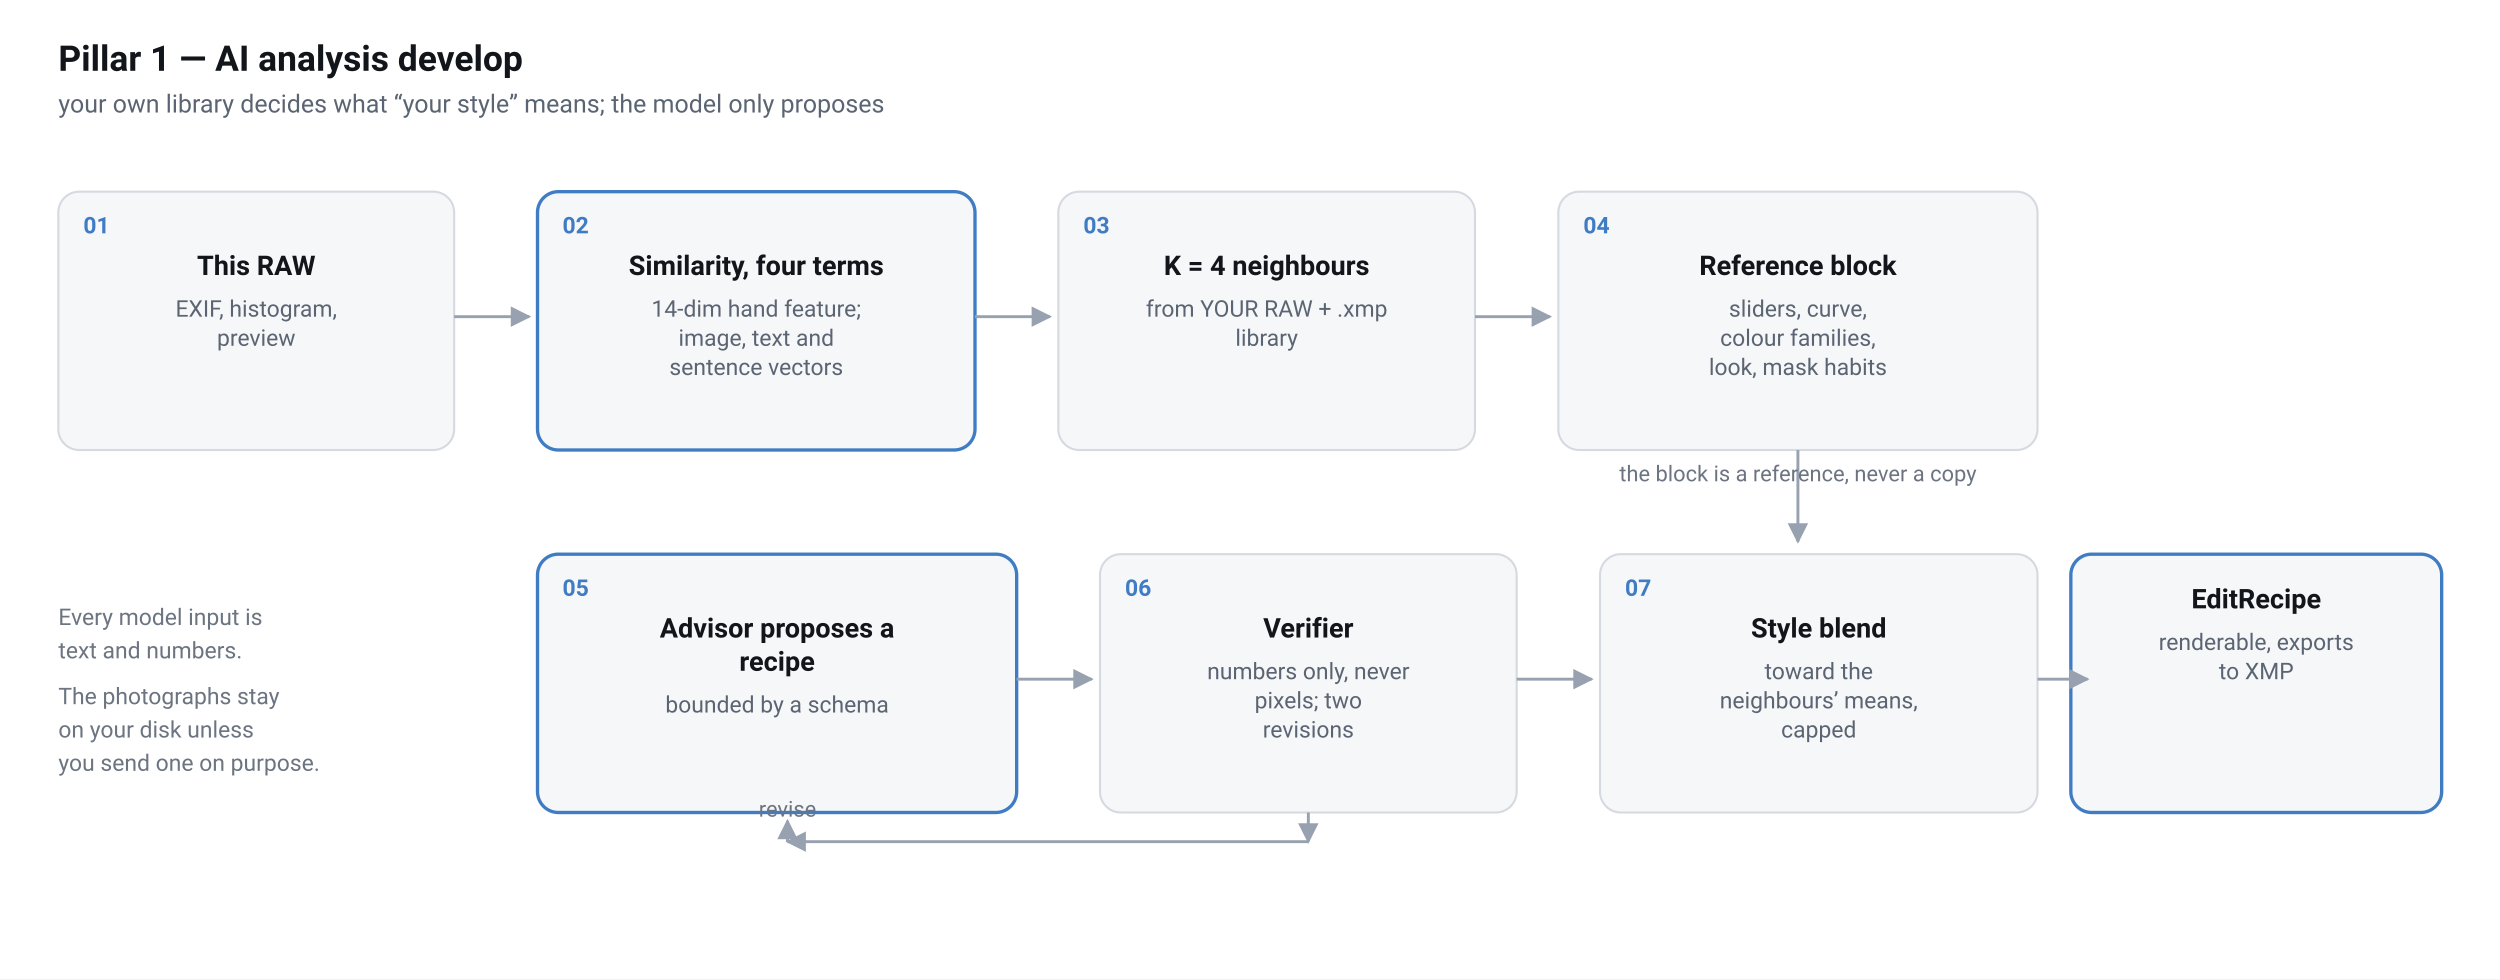
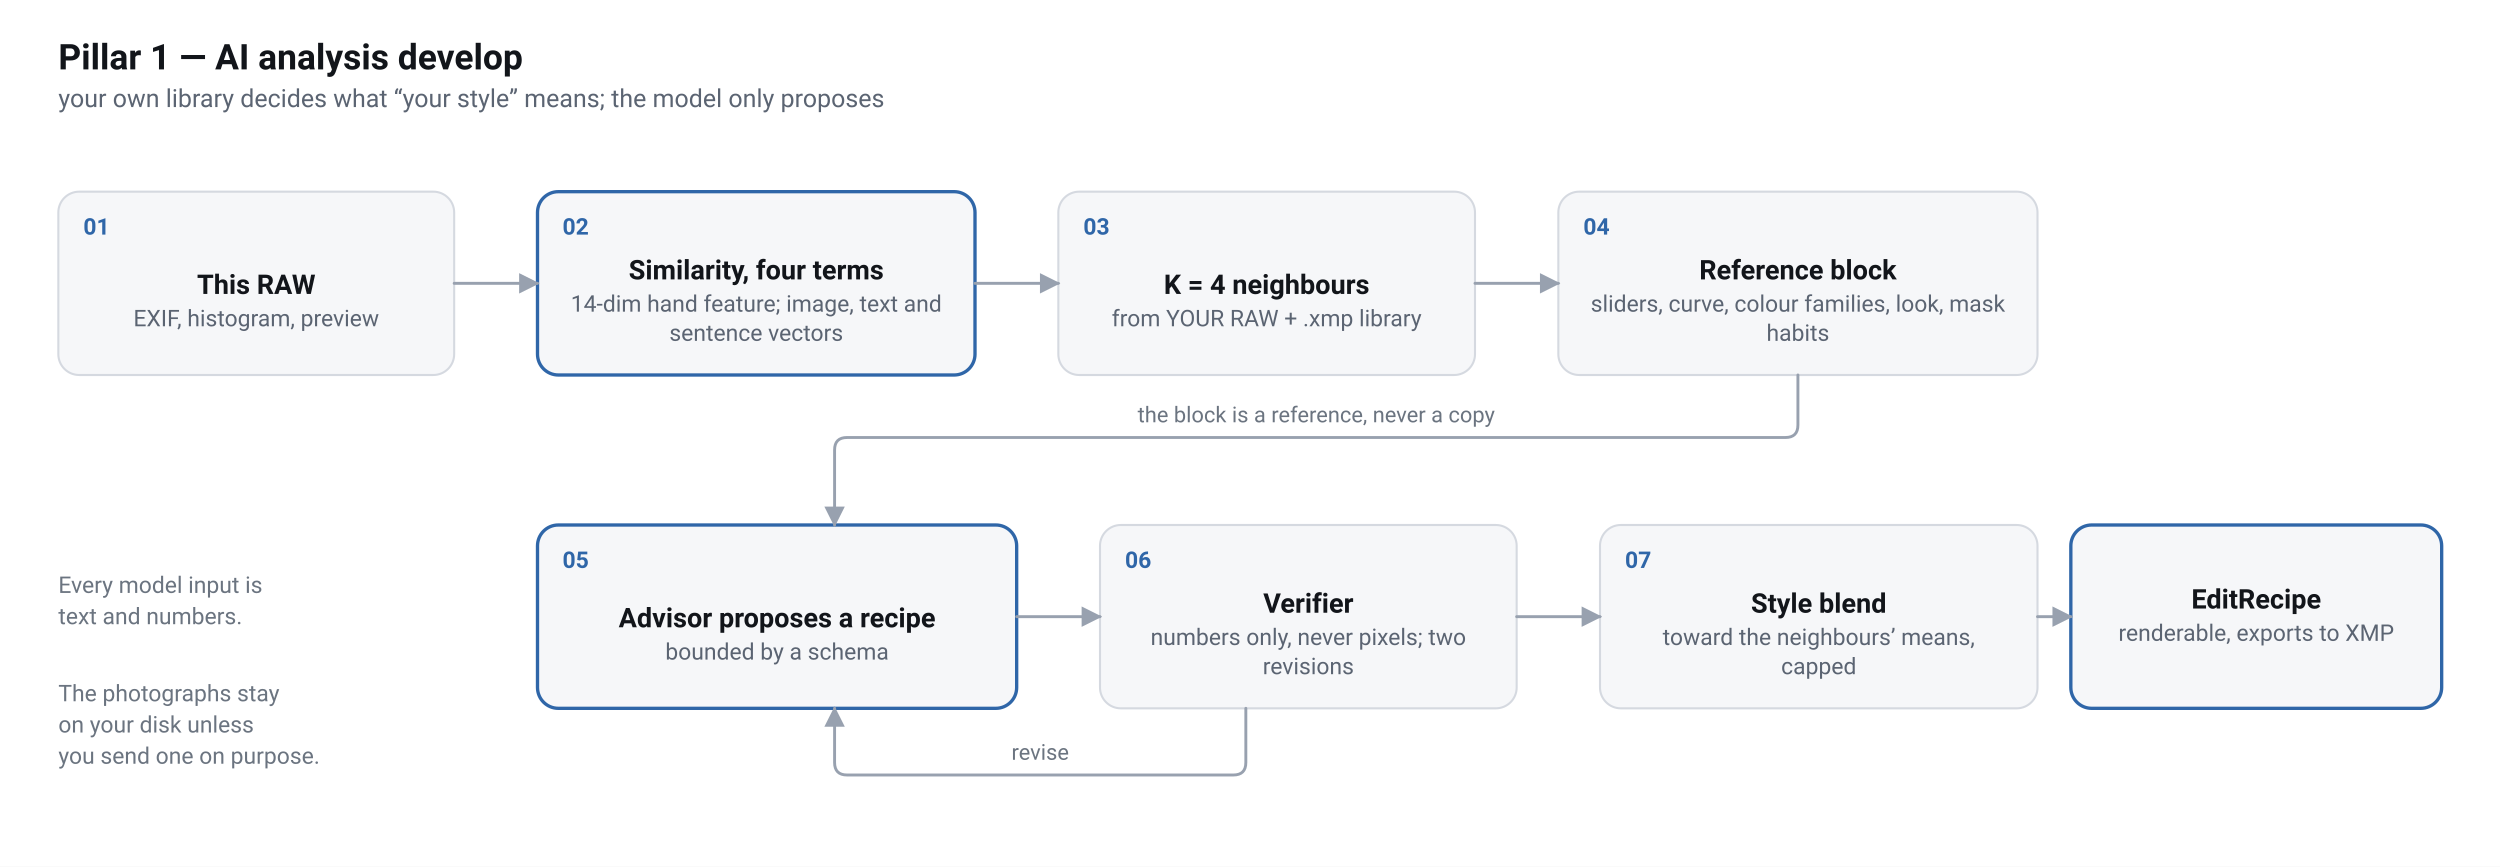
- <svg xmlns="http://www.w3.org/2000/svg" viewBox="0 0 1200 470" width="1200" height="470" role="img" aria-label="Pillar 1: this RAW, a four-term similarity, four neighbours from your own library, a reference block, then propose, verify and blend into a recipe">
+ <svg xmlns="http://www.w3.org/2000/svg" viewBox="0 0 1200 416" width="1200" height="416" role="img" aria-labelledby="dg-title-pillar-analysis" preserveAspectRatio="xMidYMid meet">
  <defs>
-     <marker id="a" viewBox="0 0 10 10" refX="9" refY="5" markerWidth="7" markerHeight="7" orient="auto-start-reverse">
+     <marker id="dg-pillar-analysis-arrow" viewBox="0 0 10 10" refX="9" refY="5" markerWidth="7" markerHeight="7" orient="auto-start-reverse">
      <path d="M 0 0 L 10 5 L 0 10 z" fill="#98a1af" />
    </marker>
  </defs>
-   <rect width="1200" height="470" fill="#ffffff" />
-   <text x="28" y="34" font-family="-apple-system, BlinkMacSystemFont, 'Segoe UI', Roboto, 'Helvetica Neue', Arial, sans-serif" font-size="17" font-weight="700" fill="#12151a">Pillar 1 — AI analysis develop</text>
-   <text x="28" y="54" font-family="-apple-system, BlinkMacSystemFont, 'Segoe UI', Roboto, 'Helvetica Neue', Arial, sans-serif" font-size="12" fill="#5b6472">your own library decides what “your style” means; the model only proposes</text>
-   <rect x="28" y="92" width="190" height="124" rx="10" fill="#f6f7f9" stroke="#d5d9e0" stroke-width="1.0" />
-   <text x="40" y="112" font-family="-apple-system, BlinkMacSystemFont, 'Segoe UI', Roboto, 'Helvetica Neue', Arial, sans-serif" font-size="11" font-weight="700" fill="#3f7cc4">01</text>
-   <text x="123.0" y="132" text-anchor="middle" font-family="-apple-system, BlinkMacSystemFont, 'Segoe UI', Roboto, 'Helvetica Neue', Arial, sans-serif" font-size="13" font-weight="600" fill="#12151a">This RAW</text>
-   <text x="123.0" y="152" text-anchor="middle" font-family="-apple-system, BlinkMacSystemFont, 'Segoe UI', Roboto, 'Helvetica Neue', Arial, sans-serif" font-size="11" fill="#5b6472">EXIF, histogram,</text>
-   <text x="123.0" y="166" text-anchor="middle" font-family="-apple-system, BlinkMacSystemFont, 'Segoe UI', Roboto, 'Helvetica Neue', Arial, sans-serif" font-size="11" fill="#5b6472">preview</text>
-   <rect x="258" y="92" width="210" height="124" rx="10" fill="#f6f7f9" stroke="#3f7cc4" stroke-width="1.6" />
-   <text x="270" y="112" font-family="-apple-system, BlinkMacSystemFont, 'Segoe UI', Roboto, 'Helvetica Neue', Arial, sans-serif" font-size="11" font-weight="700" fill="#3f7cc4">02</text>
-   <text x="363.0" y="132" text-anchor="middle" font-family="-apple-system, BlinkMacSystemFont, 'Segoe UI', Roboto, 'Helvetica Neue', Arial, sans-serif" font-size="13" font-weight="600" fill="#12151a">Similarity, four terms</text>
-   <text x="363.0" y="152" text-anchor="middle" font-family="-apple-system, BlinkMacSystemFont, 'Segoe UI', Roboto, 'Helvetica Neue', Arial, sans-serif" font-size="11" fill="#5b6472">14-dim hand feature;</text>
-   <text x="363.0" y="166" text-anchor="middle" font-family="-apple-system, BlinkMacSystemFont, 'Segoe UI', Roboto, 'Helvetica Neue', Arial, sans-serif" font-size="11" fill="#5b6472">image, text and</text>
-   <text x="363.0" y="180" text-anchor="middle" font-family="-apple-system, BlinkMacSystemFont, 'Segoe UI', Roboto, 'Helvetica Neue', Arial, sans-serif" font-size="11" fill="#5b6472">sentence vectors</text>
-   <rect x="508" y="92" width="200" height="124" rx="10" fill="#f6f7f9" stroke="#d5d9e0" stroke-width="1.0" />
-   <text x="520" y="112" font-family="-apple-system, BlinkMacSystemFont, 'Segoe UI', Roboto, 'Helvetica Neue', Arial, sans-serif" font-size="11" font-weight="700" fill="#3f7cc4">03</text>
-   <text x="608.0" y="132" text-anchor="middle" font-family="-apple-system, BlinkMacSystemFont, 'Segoe UI', Roboto, 'Helvetica Neue', Arial, sans-serif" font-size="13" font-weight="600" fill="#12151a">K = 4 neighbours</text>
-   <text x="608.0" y="152" text-anchor="middle" font-family="-apple-system, BlinkMacSystemFont, 'Segoe UI', Roboto, 'Helvetica Neue', Arial, sans-serif" font-size="11" fill="#5b6472">from YOUR RAW + .xmp</text>
-   <text x="608.0" y="166" text-anchor="middle" font-family="-apple-system, BlinkMacSystemFont, 'Segoe UI', Roboto, 'Helvetica Neue', Arial, sans-serif" font-size="11" fill="#5b6472">library</text>
-   <rect x="748" y="92" width="230" height="124" rx="10" fill="#f6f7f9" stroke="#d5d9e0" stroke-width="1.0" />
-   <text x="760" y="112" font-family="-apple-system, BlinkMacSystemFont, 'Segoe UI', Roboto, 'Helvetica Neue', Arial, sans-serif" font-size="11" font-weight="700" fill="#3f7cc4">04</text>
-   <text x="863.0" y="132" text-anchor="middle" font-family="-apple-system, BlinkMacSystemFont, 'Segoe UI', Roboto, 'Helvetica Neue', Arial, sans-serif" font-size="13" font-weight="600" fill="#12151a">Reference block</text>
-   <text x="863.0" y="152" text-anchor="middle" font-family="-apple-system, BlinkMacSystemFont, 'Segoe UI', Roboto, 'Helvetica Neue', Arial, sans-serif" font-size="11" fill="#5b6472">sliders, curve,</text>
-   <text x="863.0" y="166" text-anchor="middle" font-family="-apple-system, BlinkMacSystemFont, 'Segoe UI', Roboto, 'Helvetica Neue', Arial, sans-serif" font-size="11" fill="#5b6472">colour families,</text>
-   <text x="863.0" y="180" text-anchor="middle" font-family="-apple-system, BlinkMacSystemFont, 'Segoe UI', Roboto, 'Helvetica Neue', Arial, sans-serif" font-size="11" fill="#5b6472">look, mask habits</text>
-   <line x1="218" y1="152" x2="254" y2="152" stroke="#98a1af" stroke-width="1.4" marker-end="url(#a)" />
-   <line x1="468" y1="152" x2="504" y2="152" stroke="#98a1af" stroke-width="1.4" marker-end="url(#a)" />
-   <line x1="708" y1="152" x2="744" y2="152" stroke="#98a1af" stroke-width="1.4" marker-end="url(#a)" />
-   <rect x="258" y="266" width="230" height="124" rx="10" fill="#f6f7f9" stroke="#3f7cc4" stroke-width="1.6" />
-   <text x="270" y="286" font-family="-apple-system, BlinkMacSystemFont, 'Segoe UI', Roboto, 'Helvetica Neue', Arial, sans-serif" font-size="11" font-weight="700" fill="#3f7cc4">05</text>
-   <text x="373.0" y="306" text-anchor="middle" font-family="-apple-system, BlinkMacSystemFont, 'Segoe UI', Roboto, 'Helvetica Neue', Arial, sans-serif" font-size="13" font-weight="600" fill="#12151a">Advisor proposes a</text>
-   <text x="373.0" y="322" text-anchor="middle" font-family="-apple-system, BlinkMacSystemFont, 'Segoe UI', Roboto, 'Helvetica Neue', Arial, sans-serif" font-size="13" font-weight="600" fill="#12151a">recipe</text>
-   <text x="373.0" y="342" text-anchor="middle" font-family="-apple-system, BlinkMacSystemFont, 'Segoe UI', Roboto, 'Helvetica Neue', Arial, sans-serif" font-size="11" fill="#5b6472">bounded by a schema</text>
-   <rect x="528" y="266" width="200" height="124" rx="10" fill="#f6f7f9" stroke="#d5d9e0" stroke-width="1.0" />
-   <text x="540" y="286" font-family="-apple-system, BlinkMacSystemFont, 'Segoe UI', Roboto, 'Helvetica Neue', Arial, sans-serif" font-size="11" font-weight="700" fill="#3f7cc4">06</text>
-   <text x="628.0" y="306" text-anchor="middle" font-family="-apple-system, BlinkMacSystemFont, 'Segoe UI', Roboto, 'Helvetica Neue', Arial, sans-serif" font-size="13" font-weight="600" fill="#12151a">Verifier</text>
-   <text x="628.0" y="326" text-anchor="middle" font-family="-apple-system, BlinkMacSystemFont, 'Segoe UI', Roboto, 'Helvetica Neue', Arial, sans-serif" font-size="11" fill="#5b6472">numbers only, never</text>
-   <text x="628.0" y="340" text-anchor="middle" font-family="-apple-system, BlinkMacSystemFont, 'Segoe UI', Roboto, 'Helvetica Neue', Arial, sans-serif" font-size="11" fill="#5b6472">pixels; two</text>
-   <text x="628.0" y="354" text-anchor="middle" font-family="-apple-system, BlinkMacSystemFont, 'Segoe UI', Roboto, 'Helvetica Neue', Arial, sans-serif" font-size="11" fill="#5b6472">revisions</text>
-   <rect x="768" y="266" width="210" height="124" rx="10" fill="#f6f7f9" stroke="#d5d9e0" stroke-width="1.0" />
-   <text x="780" y="286" font-family="-apple-system, BlinkMacSystemFont, 'Segoe UI', Roboto, 'Helvetica Neue', Arial, sans-serif" font-size="11" font-weight="700" fill="#3f7cc4">07</text>
-   <text x="873.0" y="306" text-anchor="middle" font-family="-apple-system, BlinkMacSystemFont, 'Segoe UI', Roboto, 'Helvetica Neue', Arial, sans-serif" font-size="13" font-weight="600" fill="#12151a">Style blend</text>
-   <text x="873.0" y="326" text-anchor="middle" font-family="-apple-system, BlinkMacSystemFont, 'Segoe UI', Roboto, 'Helvetica Neue', Arial, sans-serif" font-size="11" fill="#5b6472">toward the</text>
-   <text x="873.0" y="340" text-anchor="middle" font-family="-apple-system, BlinkMacSystemFont, 'Segoe UI', Roboto, 'Helvetica Neue', Arial, sans-serif" font-size="11" fill="#5b6472">neighbours’ means,</text>
-   <text x="873.0" y="354" text-anchor="middle" font-family="-apple-system, BlinkMacSystemFont, 'Segoe UI', Roboto, 'Helvetica Neue', Arial, sans-serif" font-size="11" fill="#5b6472">capped</text>
-   <rect x="994" y="266" width="178" height="124" rx="10" fill="#f6f7f9" stroke="#3f7cc4" stroke-width="1.6" />
-   <text x="1083.0" y="292" text-anchor="middle" font-family="-apple-system, BlinkMacSystemFont, 'Segoe UI', Roboto, 'Helvetica Neue', Arial, sans-serif" font-size="13" font-weight="600" fill="#12151a">EditRecipe</text>
-   <text x="1083.0" y="312" text-anchor="middle" font-family="-apple-system, BlinkMacSystemFont, 'Segoe UI', Roboto, 'Helvetica Neue', Arial, sans-serif" font-size="11" fill="#5b6472">renderable, exports</text>
-   <text x="1083.0" y="326" text-anchor="middle" font-family="-apple-system, BlinkMacSystemFont, 'Segoe UI', Roboto, 'Helvetica Neue', Arial, sans-serif" font-size="11" fill="#5b6472">to XMP</text>
-   <line x1="863" y1="216" x2="863" y2="260" stroke="#98a1af" stroke-width="1.4" marker-end="url(#a)" />
-   <text x="863.0" y="231.0" text-anchor="middle" font-family="-apple-system, BlinkMacSystemFont, 'Segoe UI', Roboto, 'Helvetica Neue', Arial, sans-serif" font-size="10.5" fill="#6b7480">the block is a reference, never a copy</text>
-   <line x1="488" y1="326" x2="524" y2="326" stroke="#98a1af" stroke-width="1.4" marker-end="url(#a)" />
-   <line x1="728" y1="326" x2="764" y2="326" stroke="#98a1af" stroke-width="1.4" marker-end="url(#a)" />
-   <line x1="978" y1="326" x2="1002" y2="326" stroke="#98a1af" stroke-width="1.4" marker-end="url(#a)" />
-   <line x1="628" y1="390" x2="628" y2="404" stroke="#98a1af" stroke-width="1.4" marker-end="url(#a)" />
-   <line x1="628" y1="404" x2="378" y2="404" stroke="#98a1af" stroke-width="1.4" marker-end="url(#a)" />
-   <line x1="378" y1="404" x2="378" y2="394" stroke="#98a1af" stroke-width="1.4" marker-end="url(#a)" />
-   <text x="378.0" y="392.0" text-anchor="middle" font-family="-apple-system, BlinkMacSystemFont, 'Segoe UI', Roboto, 'Helvetica Neue', Arial, sans-serif" font-size="10.5" fill="#6b7480">revise</text>
-   <text x="28" y="300" text-anchor="start" font-family="-apple-system, BlinkMacSystemFont, 'Segoe UI', Roboto, 'Helvetica Neue', Arial, sans-serif" font-size="11" fill="#6b7480">Every model input is</text>
-   <text x="28" y="316" text-anchor="start" font-family="-apple-system, BlinkMacSystemFont, 'Segoe UI', Roboto, 'Helvetica Neue', Arial, sans-serif" font-size="11" fill="#6b7480">text and numbers.</text>
-   <text x="28" y="338" text-anchor="start" font-family="-apple-system, BlinkMacSystemFont, 'Segoe UI', Roboto, 'Helvetica Neue', Arial, sans-serif" font-size="11" fill="#6b7480">The photographs stay</text>
-   <text x="28" y="354" text-anchor="start" font-family="-apple-system, BlinkMacSystemFont, 'Segoe UI', Roboto, 'Helvetica Neue', Arial, sans-serif" font-size="11" fill="#6b7480">on your disk unless</text>
-   <text x="28" y="370" text-anchor="start" font-family="-apple-system, BlinkMacSystemFont, 'Segoe UI', Roboto, 'Helvetica Neue', Arial, sans-serif" font-size="11" fill="#6b7480">you send one on purpose.</text>
+   <rect width="1200" height="416" rx="0" fill="#ffffff" />
+   <text x="28" y="33.3" text-anchor="start" font-family="-apple-system, BlinkMacSystemFont, 'Segoe UI', Roboto, 'Helvetica Neue', Arial, sans-serif" font-size="17" font-weight="700" fill="#12151a">Pillar 1 — AI analysis develop</text>
+   <text x="28" y="51.4" text-anchor="start" font-family="-apple-system, BlinkMacSystemFont, 'Segoe UI', Roboto, 'Helvetica Neue', Arial, sans-serif" font-size="12" font-weight="400" fill="#5b6472">your own library decides what “your style” means; the model only proposes</text>
+   <rect x="28" y="92" width="190" height="88" rx="10" fill="#f6f7f9" stroke="#d5d9e0" stroke-width="1" />
+   <text x="40" y="112.6" text-anchor="start" font-family="-apple-system, BlinkMacSystemFont, 'Segoe UI', Roboto, 'Helvetica Neue', Arial, sans-serif" font-size="11" font-weight="700" fill="#2f66a8">01</text>
+   <text x="123" y="141.1" text-anchor="middle" font-family="-apple-system, BlinkMacSystemFont, 'Segoe UI', Roboto, 'Helvetica Neue', Arial, sans-serif" font-size="13" font-weight="600" fill="#12151a">This RAW</text>
+   <text x="123" y="156.6" text-anchor="middle" font-family="-apple-system, BlinkMacSystemFont, 'Segoe UI', Roboto, 'Helvetica Neue', Arial, sans-serif" font-size="11" font-weight="400" fill="#5b6472">EXIF, histogram, preview</text>
+   <rect x="258" y="92" width="210" height="88" rx="10" fill="#f6f7f9" stroke="#2f66a8" stroke-width="1.6" />
+   <text x="270" y="112.6" text-anchor="start" font-family="-apple-system, BlinkMacSystemFont, 'Segoe UI', Roboto, 'Helvetica Neue', Arial, sans-serif" font-size="11" font-weight="700" fill="#2f66a8">02</text>
+   <text x="363" y="134.1" text-anchor="middle" font-family="-apple-system, BlinkMacSystemFont, 'Segoe UI', Roboto, 'Helvetica Neue', Arial, sans-serif" font-size="13" font-weight="600" fill="#12151a">Similarity, four terms</text>
+   <text x="363" y="149.6" text-anchor="middle" font-family="-apple-system, BlinkMacSystemFont, 'Segoe UI', Roboto, 'Helvetica Neue', Arial, sans-serif" font-size="11" font-weight="400" fill="#5b6472">14-dim hand feature; image, text and</text>
+   <text x="363" y="163.6" text-anchor="middle" font-family="-apple-system, BlinkMacSystemFont, 'Segoe UI', Roboto, 'Helvetica Neue', Arial, sans-serif" font-size="11" font-weight="400" fill="#5b6472">sentence vectors</text>
+   <rect x="508" y="92" width="200" height="88" rx="10" fill="#f6f7f9" stroke="#d5d9e0" stroke-width="1" />
+   <text x="520" y="112.6" text-anchor="start" font-family="-apple-system, BlinkMacSystemFont, 'Segoe UI', Roboto, 'Helvetica Neue', Arial, sans-serif" font-size="11" font-weight="700" fill="#2f66a8">03</text>
+   <text x="608" y="141.1" text-anchor="middle" font-family="-apple-system, BlinkMacSystemFont, 'Segoe UI', Roboto, 'Helvetica Neue', Arial, sans-serif" font-size="13" font-weight="600" fill="#12151a">K = 4 neighbours</text>
+   <text x="608" y="156.6" text-anchor="middle" font-family="-apple-system, BlinkMacSystemFont, 'Segoe UI', Roboto, 'Helvetica Neue', Arial, sans-serif" font-size="11" font-weight="400" fill="#5b6472">from YOUR RAW + .xmp library</text>
+   <rect x="748" y="92" width="230" height="88" rx="10" fill="#f6f7f9" stroke="#d5d9e0" stroke-width="1" />
+   <text x="760" y="112.6" text-anchor="start" font-family="-apple-system, BlinkMacSystemFont, 'Segoe UI', Roboto, 'Helvetica Neue', Arial, sans-serif" font-size="11" font-weight="700" fill="#2f66a8">04</text>
+   <text x="863" y="134.1" text-anchor="middle" font-family="-apple-system, BlinkMacSystemFont, 'Segoe UI', Roboto, 'Helvetica Neue', Arial, sans-serif" font-size="13" font-weight="600" fill="#12151a">Reference block</text>
+   <text x="863" y="149.6" text-anchor="middle" font-family="-apple-system, BlinkMacSystemFont, 'Segoe UI', Roboto, 'Helvetica Neue', Arial, sans-serif" font-size="11" font-weight="400" fill="#5b6472">sliders, curve, colour families, look, mask</text>
+   <text x="863" y="163.6" text-anchor="middle" font-family="-apple-system, BlinkMacSystemFont, 'Segoe UI', Roboto, 'Helvetica Neue', Arial, sans-serif" font-size="11" font-weight="400" fill="#5b6472">habits</text>
+   <rect x="258" y="252" width="230" height="88" rx="10" fill="#f6f7f9" stroke="#2f66a8" stroke-width="1.6" />
+   <text x="270" y="272.6" text-anchor="start" font-family="-apple-system, BlinkMacSystemFont, 'Segoe UI', Roboto, 'Helvetica Neue', Arial, sans-serif" font-size="11" font-weight="700" fill="#2f66a8">05</text>
+   <text x="373" y="301.1" text-anchor="middle" font-family="-apple-system, BlinkMacSystemFont, 'Segoe UI', Roboto, 'Helvetica Neue', Arial, sans-serif" font-size="13" font-weight="600" fill="#12151a">Advisor proposes a recipe</text>
+   <text x="373" y="316.6" text-anchor="middle" font-family="-apple-system, BlinkMacSystemFont, 'Segoe UI', Roboto, 'Helvetica Neue', Arial, sans-serif" font-size="11" font-weight="400" fill="#5b6472">bounded by a schema</text>
+   <rect x="528" y="252" width="200" height="88" rx="10" fill="#f6f7f9" stroke="#d5d9e0" stroke-width="1" />
+   <text x="540" y="272.6" text-anchor="start" font-family="-apple-system, BlinkMacSystemFont, 'Segoe UI', Roboto, 'Helvetica Neue', Arial, sans-serif" font-size="11" font-weight="700" fill="#2f66a8">06</text>
+   <text x="628" y="294.1" text-anchor="middle" font-family="-apple-system, BlinkMacSystemFont, 'Segoe UI', Roboto, 'Helvetica Neue', Arial, sans-serif" font-size="13" font-weight="600" fill="#12151a">Verifier</text>
+   <text x="628" y="309.6" text-anchor="middle" font-family="-apple-system, BlinkMacSystemFont, 'Segoe UI', Roboto, 'Helvetica Neue', Arial, sans-serif" font-size="11" font-weight="400" fill="#5b6472">numbers only, never pixels; two</text>
+   <text x="628" y="323.6" text-anchor="middle" font-family="-apple-system, BlinkMacSystemFont, 'Segoe UI', Roboto, 'Helvetica Neue', Arial, sans-serif" font-size="11" font-weight="400" fill="#5b6472">revisions</text>
+   <rect x="768" y="252" width="210" height="88" rx="10" fill="#f6f7f9" stroke="#d5d9e0" stroke-width="1" />
+   <text x="780" y="272.6" text-anchor="start" font-family="-apple-system, BlinkMacSystemFont, 'Segoe UI', Roboto, 'Helvetica Neue', Arial, sans-serif" font-size="11" font-weight="700" fill="#2f66a8">07</text>
+   <text x="873" y="294.1" text-anchor="middle" font-family="-apple-system, BlinkMacSystemFont, 'Segoe UI', Roboto, 'Helvetica Neue', Arial, sans-serif" font-size="13" font-weight="600" fill="#12151a">Style blend</text>
+   <text x="873" y="309.6" text-anchor="middle" font-family="-apple-system, BlinkMacSystemFont, 'Segoe UI', Roboto, 'Helvetica Neue', Arial, sans-serif" font-size="11" font-weight="400" fill="#5b6472">toward the neighbours’ means,</text>
+   <text x="873" y="323.6" text-anchor="middle" font-family="-apple-system, BlinkMacSystemFont, 'Segoe UI', Roboto, 'Helvetica Neue', Arial, sans-serif" font-size="11" font-weight="400" fill="#5b6472">capped</text>
+   <rect x="994" y="252" width="178" height="88" rx="10" fill="#f6f7f9" stroke="#2f66a8" stroke-width="1.6" />
+   <text x="1083" y="292.1" text-anchor="middle" font-family="-apple-system, BlinkMacSystemFont, 'Segoe UI', Roboto, 'Helvetica Neue', Arial, sans-serif" font-size="13" font-weight="600" fill="#12151a">EditRecipe</text>
+   <text x="1083" y="307.6" text-anchor="middle" font-family="-apple-system, BlinkMacSystemFont, 'Segoe UI', Roboto, 'Helvetica Neue', Arial, sans-serif" font-size="11" font-weight="400" fill="#5b6472">renderable, exports to XMP</text>
+   <path d="M 218 136 L 258 136" fill="none" stroke="#98a1af" stroke-width="1.4" stroke-linecap="round" stroke-linejoin="round" marker-end="url(#dg-pillar-analysis-arrow)" />
+   <path d="M 468 136 L 508 136" fill="none" stroke="#98a1af" stroke-width="1.4" stroke-linecap="round" stroke-linejoin="round" marker-end="url(#dg-pillar-analysis-arrow)" />
+   <path d="M 708 136 L 748 136" fill="none" stroke="#98a1af" stroke-width="1.4" stroke-linecap="round" stroke-linejoin="round" marker-end="url(#dg-pillar-analysis-arrow)" />
+   <path d="M 488 296 L 528 296" fill="none" stroke="#98a1af" stroke-width="1.4" stroke-linecap="round" stroke-linejoin="round" marker-end="url(#dg-pillar-analysis-arrow)" />
+   <path d="M 728 296 L 768 296" fill="none" stroke="#98a1af" stroke-width="1.4" stroke-linecap="round" stroke-linejoin="round" marker-end="url(#dg-pillar-analysis-arrow)" />
+   <path d="M 978 296 L 994 296" fill="none" stroke="#98a1af" stroke-width="1.4" stroke-linecap="round" stroke-linejoin="round" marker-end="url(#dg-pillar-analysis-arrow)" />
+   <path d="M 863 180 L 863 204 Q 863 210 857 210 L 406.6 210 Q 400.6 210 400.6 216 L 400.6 252" fill="none" stroke="#98a1af" stroke-width="1.4" stroke-linecap="round" stroke-linejoin="round" marker-end="url(#dg-pillar-analysis-arrow)" />
+   <path d="M 598 340 L 598 366 Q 598 372 592 372 L 406.6 372 Q 400.6 372 400.6 366 L 400.6 340" fill="none" stroke="#98a1af" stroke-width="1.4" stroke-linecap="round" stroke-linejoin="round" marker-end="url(#dg-pillar-analysis-arrow)" />
+   <text x="631.8" y="202.7" text-anchor="middle" font-family="-apple-system, BlinkMacSystemFont, 'Segoe UI', Roboto, 'Helvetica Neue', Arial, sans-serif" font-size="10.5" font-weight="400" fill="#6b7480">the block is a reference, never a copy</text>
+   <text x="499.3" y="364.7" text-anchor="middle" font-family="-apple-system, BlinkMacSystemFont, 'Segoe UI', Roboto, 'Helvetica Neue', Arial, sans-serif" font-size="10.5" font-weight="400" fill="#6b7480">revise</text>
+   <text x="28" y="284.6" text-anchor="start" font-family="-apple-system, BlinkMacSystemFont, 'Segoe UI', Roboto, 'Helvetica Neue', Arial, sans-serif" font-size="11" font-weight="400" fill="#6b7480">Every model input is</text>
+   <text x="28" y="299.6" text-anchor="start" font-family="-apple-system, BlinkMacSystemFont, 'Segoe UI', Roboto, 'Helvetica Neue', Arial, sans-serif" font-size="11" font-weight="400" fill="#6b7480">text and numbers.</text>
+   <text x="28" y="336.6" text-anchor="start" font-family="-apple-system, BlinkMacSystemFont, 'Segoe UI', Roboto, 'Helvetica Neue', Arial, sans-serif" font-size="11" font-weight="400" fill="#6b7480">The photographs stay</text>
+   <text x="28" y="351.6" text-anchor="start" font-family="-apple-system, BlinkMacSystemFont, 'Segoe UI', Roboto, 'Helvetica Neue', Arial, sans-serif" font-size="11" font-weight="400" fill="#6b7480">on your disk unless</text>
+   <text x="28" y="366.6" text-anchor="start" font-family="-apple-system, BlinkMacSystemFont, 'Segoe UI', Roboto, 'Helvetica Neue', Arial, sans-serif" font-size="11" font-weight="400" fill="#6b7480">you send one on purpose.</text>
</svg>
